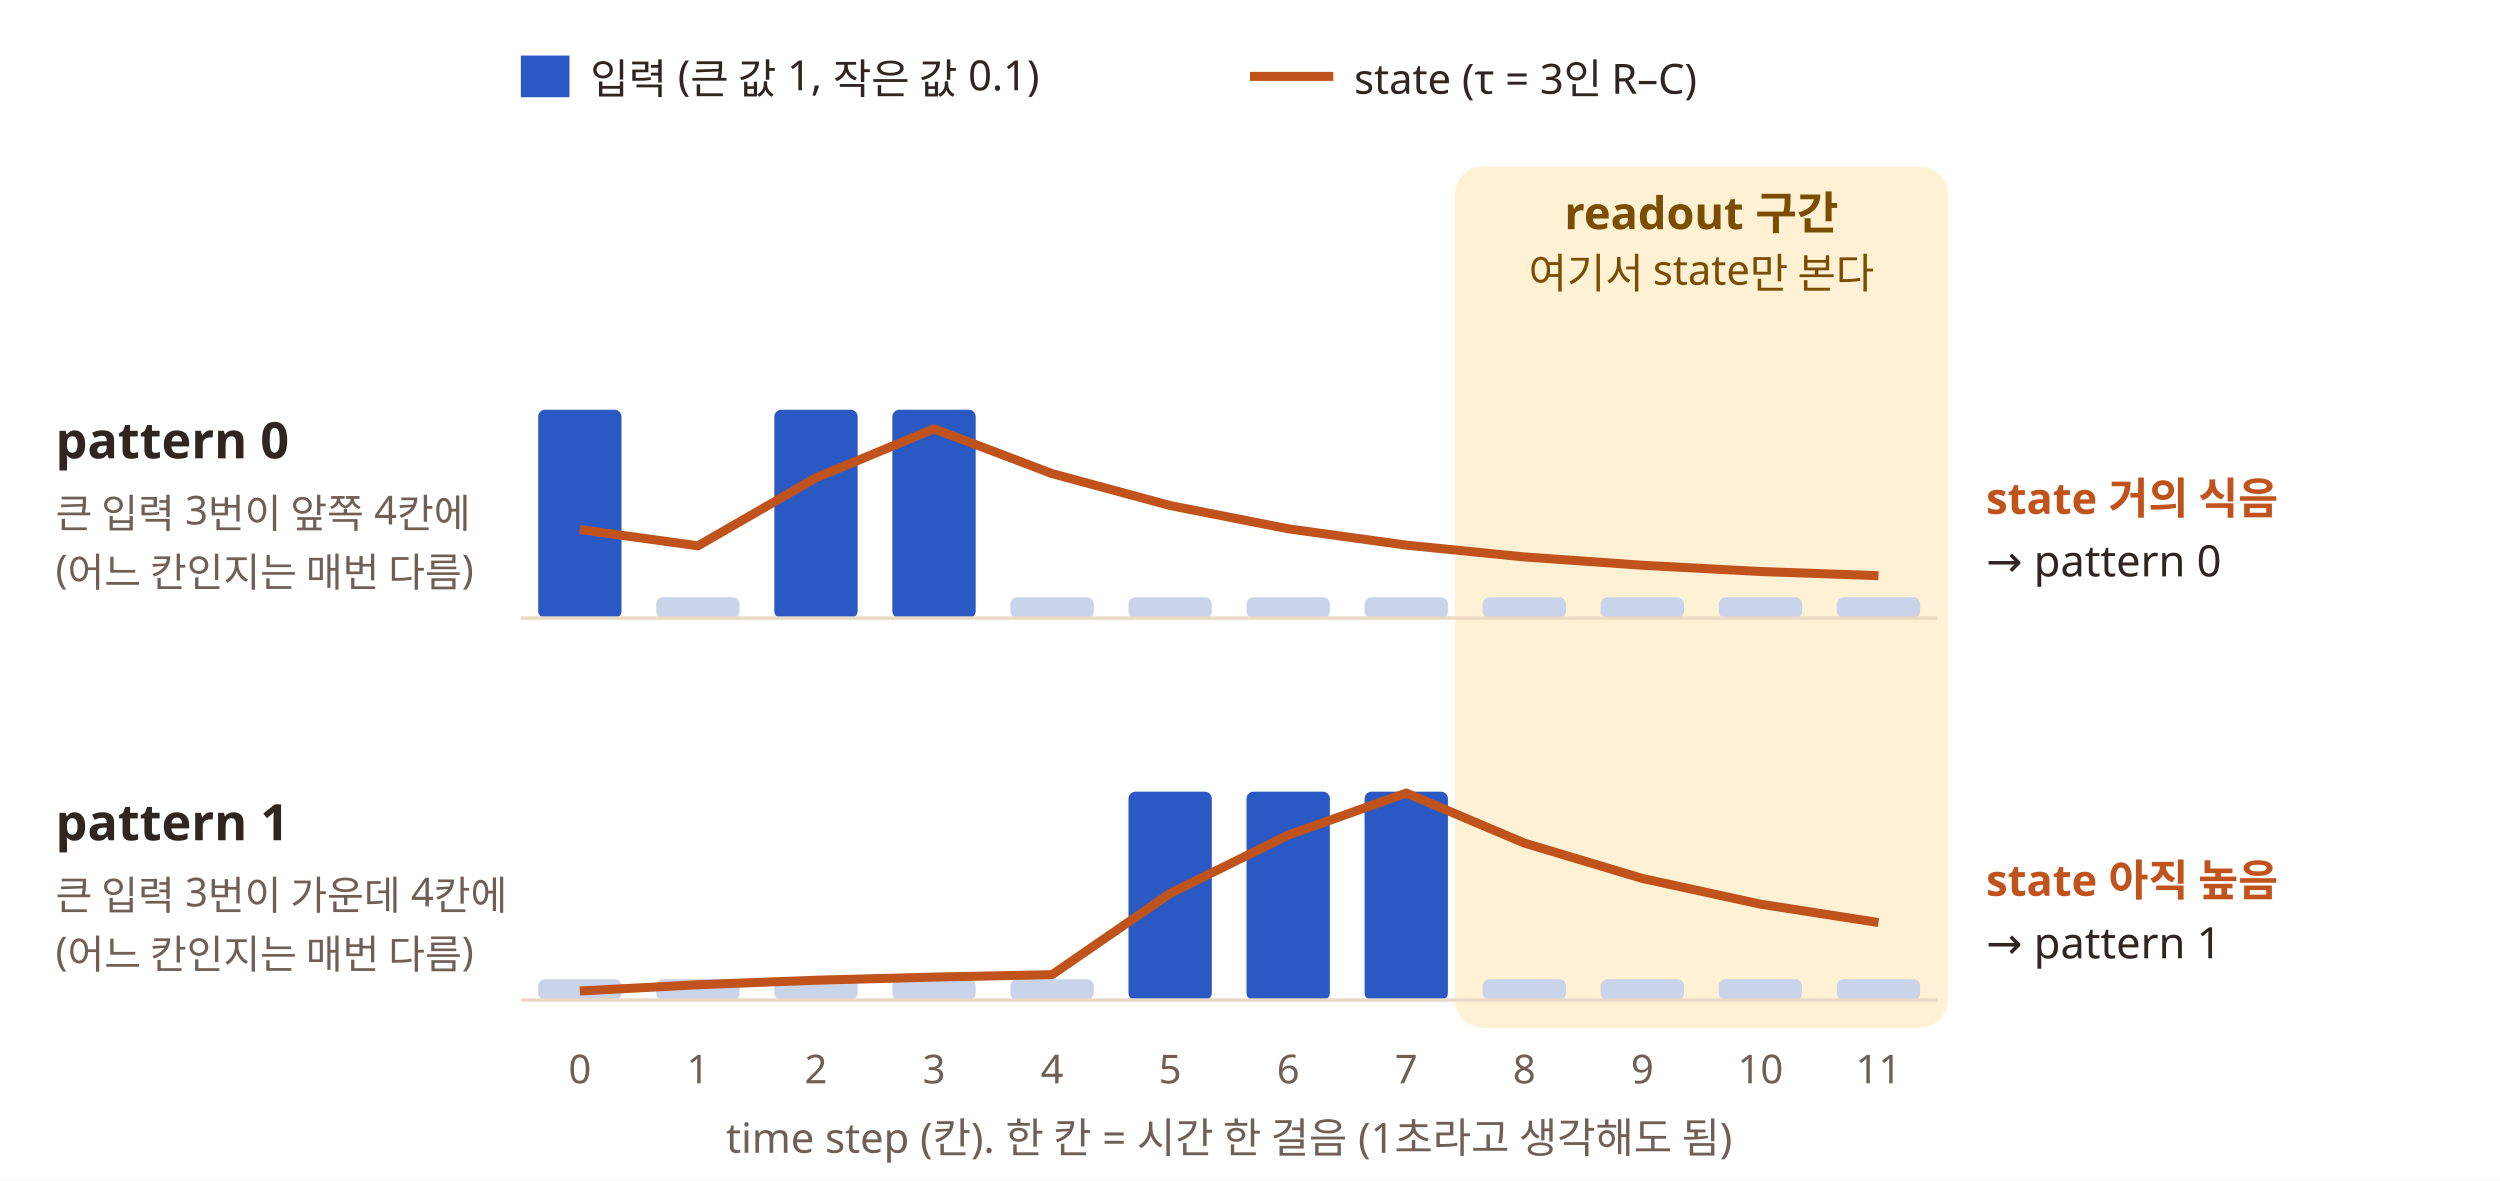
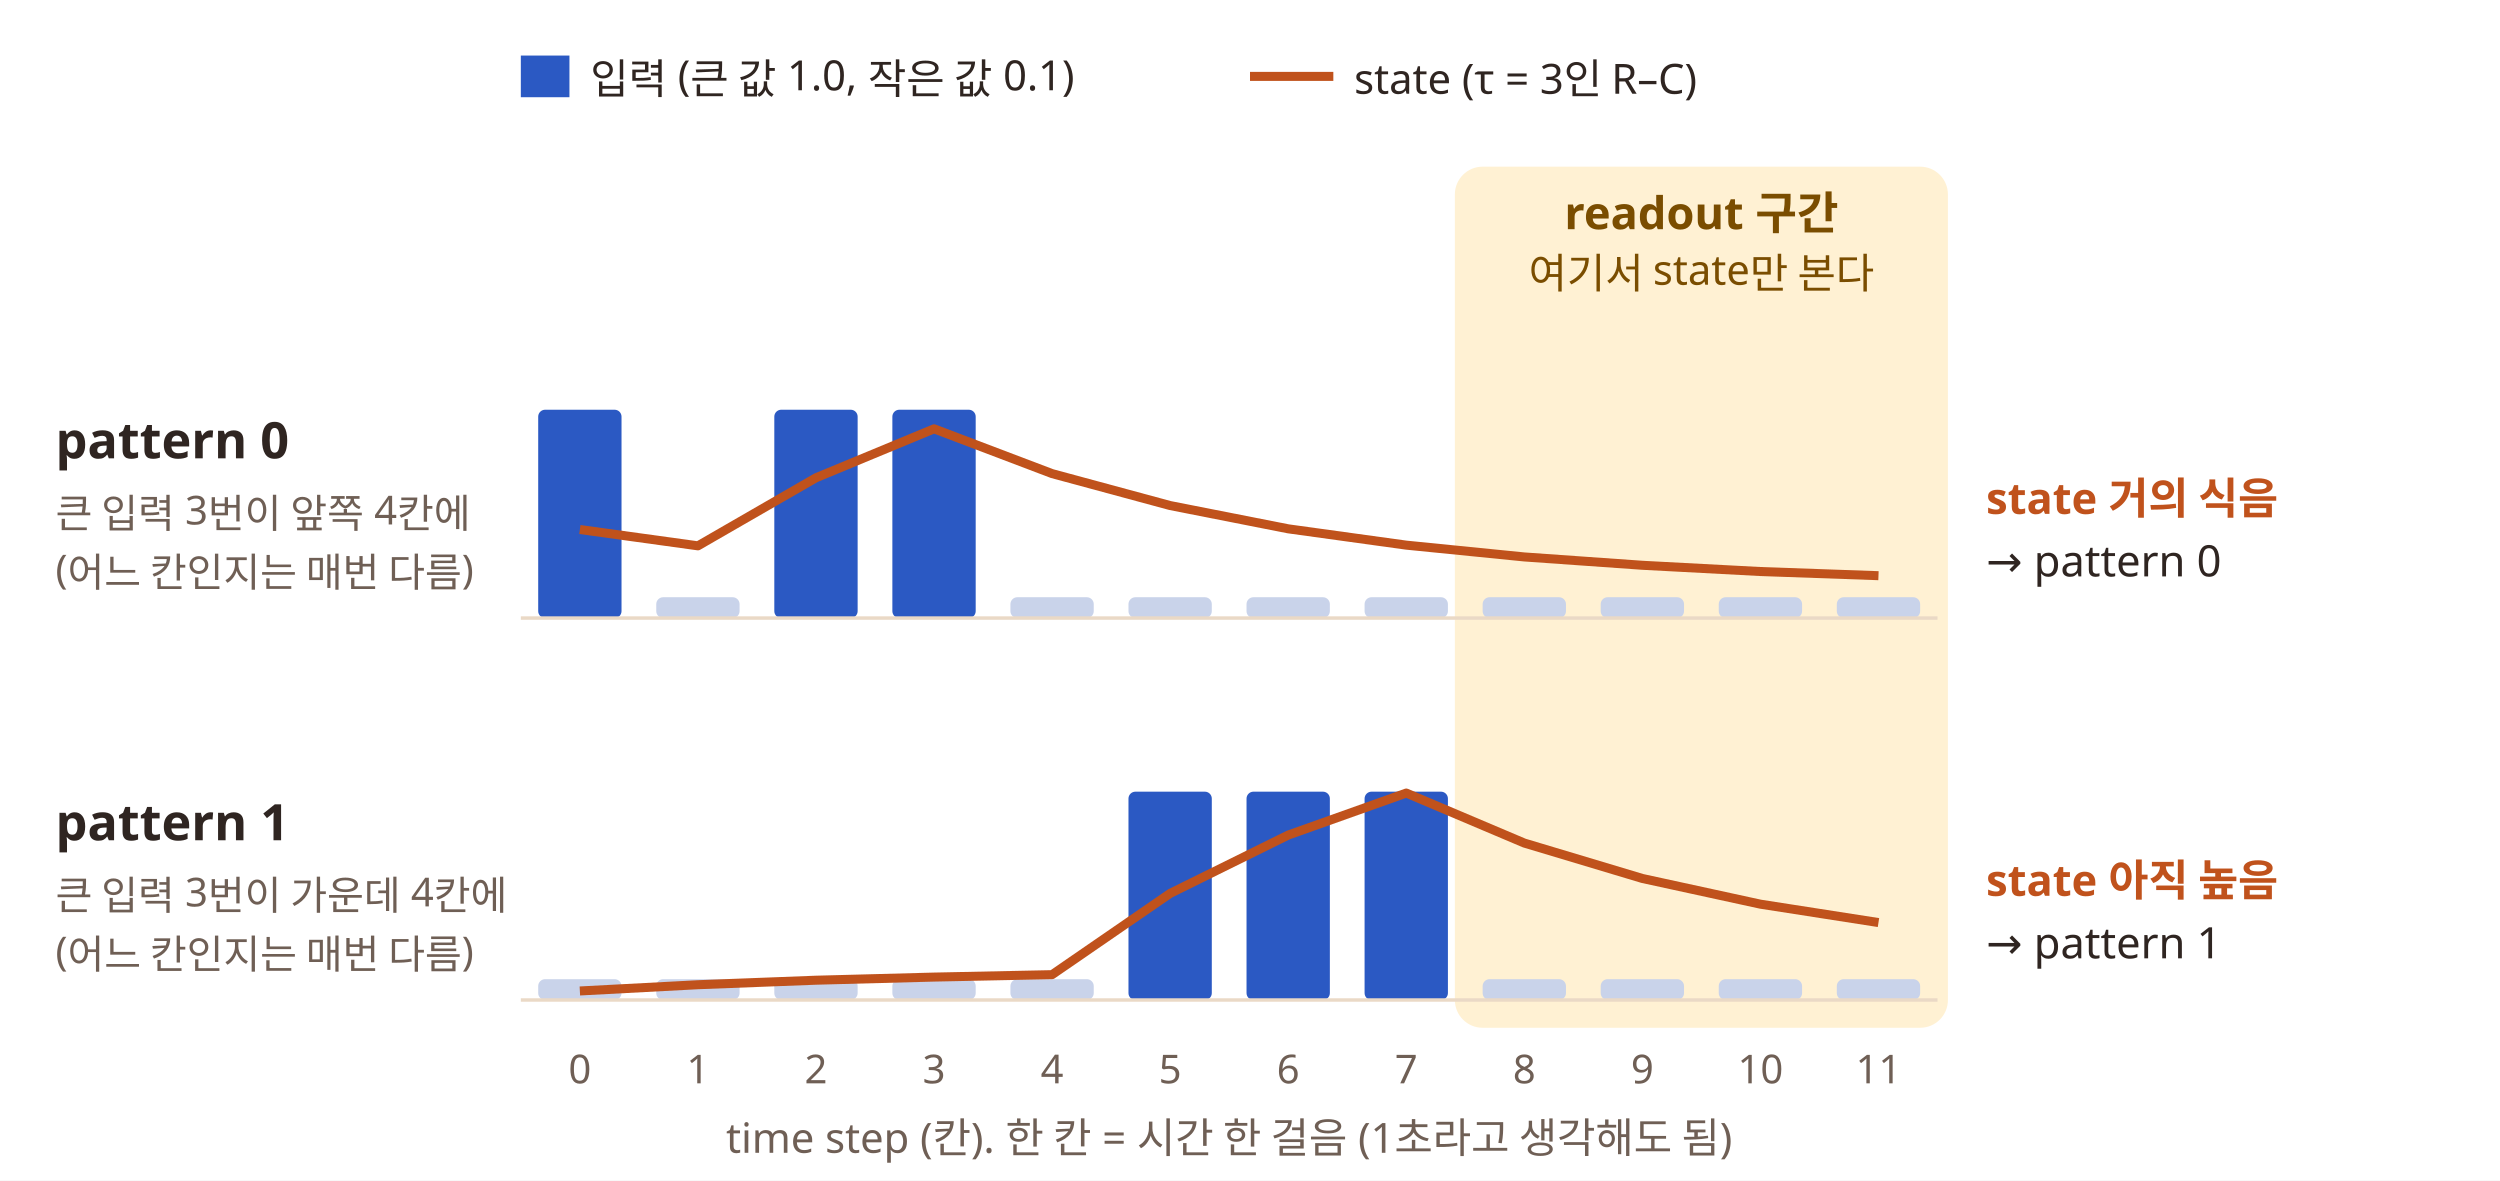
<svg xmlns="http://www.w3.org/2000/svg" viewBox="0 0 720 340" width="720" height="340" font-family="Pretendard, Malgun Gothic, sans-serif" font-size="13">
  <defs>
    <marker id="ar" viewBox="0 0 10 10" refX="9" refY="5" markerWidth="7" markerHeight="7" orient="auto">
      <path d="M0,0 L10,5 L0,10 z" fill="#2f2521" />
    </marker>
  </defs>
  <rect x="0" y="0" width="720" height="340" fill="#fff" />
  <rect x="419" y="48" width="142" height="248" rx="8" fill="#fff1d3" stroke="none" stroke-width="1.2" />
  <text x="490" y="66" font-size="13" fill="#7a4d00" text-anchor="middle" font-weight="bold">readout 구간</text>
  <text x="490" y="83" font-size="12" fill="#7a4d00" text-anchor="middle" font-weight="normal">여기서 state만 본다</text>
  <text x="16" y="132" font-size="14.5" fill="#2f2521" text-anchor="start" font-weight="bold">pattern 0</text>
  <text x="16" y="152" font-size="11.5" fill="#6f5f55" text-anchor="start" font-weight="normal">큰 입력 3번이 앞쪽 4칸에</text>
  <text x="16" y="168" font-size="11.5" fill="#6f5f55" text-anchor="start" font-weight="normal">(어느 칸인지는 매번 다름)</text>
  <rect x="155" y="118.0" width="24" height="60.0" rx="2" fill="#2b59c3" stroke="none" stroke-width="1.2" />
  <rect x="189" y="172.0" width="24" height="6.0" rx="2" fill="#c9d3ea" stroke="none" stroke-width="1.2" />
  <rect x="223" y="118.0" width="24" height="60.0" rx="2" fill="#2b59c3" stroke="none" stroke-width="1.2" />
  <rect x="257" y="118.0" width="24" height="60.0" rx="2" fill="#2b59c3" stroke="none" stroke-width="1.2" />
  <rect x="291" y="172.0" width="24" height="6.0" rx="2" fill="#c9d3ea" stroke="none" stroke-width="1.2" />
  <rect x="325" y="172.0" width="24" height="6.0" rx="2" fill="#c9d3ea" stroke="none" stroke-width="1.2" />
  <rect x="359" y="172.0" width="24" height="6.0" rx="2" fill="#c9d3ea" stroke="none" stroke-width="1.2" />
  <rect x="393" y="172.0" width="24" height="6.0" rx="2" fill="#c9d3ea" stroke="none" stroke-width="1.2" />
  <rect x="427" y="172.0" width="24" height="6.0" rx="2" fill="#c9d3ea" stroke="none" stroke-width="1.2" />
  <rect x="461" y="172.0" width="24" height="6.0" rx="2" fill="#c9d3ea" stroke="none" stroke-width="1.2" />
  <rect x="495" y="172.0" width="24" height="6.0" rx="2" fill="#c9d3ea" stroke="none" stroke-width="1.2" />
  <rect x="529" y="172.0" width="24" height="6.0" rx="2" fill="#c9d3ea" stroke="none" stroke-width="1.2" />
  <polyline points="167.0,152.5 201.0,157.2 235.0,137.6 269.0,123.5 303.0,136.4 337.0,145.6 371.0,152.3 405.0,157.0 439.0,160.4 473.0,162.8 507.0,164.6 541.0,165.8" fill="none" stroke="#c0521c" stroke-width="2.6" stroke-linejoin="round" />
  <line x1="150" y1="178" x2="558" y2="178" stroke="#ead9c6" stroke-width="1" />
  <text x="572" y="148" font-size="12.5" fill="#c0521c" text-anchor="start" font-weight="bold">state 거의 식음</text>
  <text x="572" y="166" font-size="12.5" fill="#2f2521" text-anchor="start" font-weight="normal">→ pattern 0</text>
  <text x="16" y="242" font-size="14.5" fill="#2f2521" text-anchor="start" font-weight="bold">pattern 1</text>
  <text x="16" y="262" font-size="11.5" fill="#6f5f55" text-anchor="start" font-weight="normal">큰 입력 3번이 가운데 4칸에</text>
  <text x="16" y="278" font-size="11.5" fill="#6f5f55" text-anchor="start" font-weight="normal">(어느 칸인지는 매번 다름)</text>
  <rect x="155" y="282.0" width="24" height="6.0" rx="2" fill="#c9d3ea" stroke="none" stroke-width="1.2" />
  <rect x="189" y="282.0" width="24" height="6.0" rx="2" fill="#c9d3ea" stroke="none" stroke-width="1.2" />
  <rect x="223" y="282.0" width="24" height="6.0" rx="2" fill="#c9d3ea" stroke="none" stroke-width="1.2" />
  <rect x="257" y="282.0" width="24" height="6.0" rx="2" fill="#c9d3ea" stroke="none" stroke-width="1.2" />
  <rect x="291" y="282.0" width="24" height="6.0" rx="2" fill="#c9d3ea" stroke="none" stroke-width="1.2" />
  <rect x="325" y="228.0" width="24" height="60.0" rx="2" fill="#2b59c3" stroke="none" stroke-width="1.2" />
  <rect x="359" y="228.0" width="24" height="60.0" rx="2" fill="#2b59c3" stroke="none" stroke-width="1.2" />
  <rect x="393" y="228.0" width="24" height="60.0" rx="2" fill="#2b59c3" stroke="none" stroke-width="1.2" />
  <rect x="427" y="282.0" width="24" height="6.0" rx="2" fill="#c9d3ea" stroke="none" stroke-width="1.2" />
  <rect x="461" y="282.0" width="24" height="6.0" rx="2" fill="#c9d3ea" stroke="none" stroke-width="1.2" />
  <rect x="495" y="282.0" width="24" height="6.0" rx="2" fill="#c9d3ea" stroke="none" stroke-width="1.2" />
  <rect x="529" y="282.0" width="24" height="6.0" rx="2" fill="#c9d3ea" stroke="none" stroke-width="1.2" />
  <polyline points="167.0,285.4 201.0,283.6 235.0,282.3 269.0,281.4 303.0,280.7 337.0,257.3 371.0,240.5 405.0,228.4 439.0,242.8 473.0,253.0 507.0,260.4 541.0,265.7" fill="none" stroke="#c0521c" stroke-width="2.6" stroke-linejoin="round" />
  <line x1="150" y1="288" x2="558" y2="288" stroke="#ead9c6" stroke-width="1" />
  <text x="572" y="258" font-size="12.5" fill="#c0521c" text-anchor="start" font-weight="bold">state 아직 높음</text>
  <text x="572" y="276" font-size="12.5" fill="#2f2521" text-anchor="start" font-weight="normal">→ pattern 1</text>
  <text x="167.0" y="312" font-size="11.5" fill="#6f5f55" text-anchor="middle" font-weight="normal">0</text>
  <text x="201.0" y="312" font-size="11.5" fill="#6f5f55" text-anchor="middle" font-weight="normal">1</text>
  <text x="235.0" y="312" font-size="11.5" fill="#6f5f55" text-anchor="middle" font-weight="normal">2</text>
  <text x="269.0" y="312" font-size="11.5" fill="#6f5f55" text-anchor="middle" font-weight="normal">3</text>
  <text x="303.0" y="312" font-size="11.5" fill="#6f5f55" text-anchor="middle" font-weight="normal">4</text>
  <text x="337.0" y="312" font-size="11.5" fill="#6f5f55" text-anchor="middle" font-weight="normal">5</text>
  <text x="371.0" y="312" font-size="11.5" fill="#6f5f55" text-anchor="middle" font-weight="normal">6</text>
  <text x="405.0" y="312" font-size="11.5" fill="#6f5f55" text-anchor="middle" font-weight="normal">7</text>
  <text x="439.0" y="312" font-size="11.5" fill="#6f5f55" text-anchor="middle" font-weight="normal">8</text>
  <text x="473.0" y="312" font-size="11.5" fill="#6f5f55" text-anchor="middle" font-weight="normal">9</text>
  <text x="507.0" y="312" font-size="11.5" fill="#6f5f55" text-anchor="middle" font-weight="normal">10</text>
  <text x="541.0" y="312" font-size="11.5" fill="#6f5f55" text-anchor="middle" font-weight="normal">11</text>
  <text x="354" y="332" font-size="12" fill="#6f5f55" text-anchor="middle" font-weight="normal">time step (칸). 한 칸 = 시간 한 걸음 (1초라고 생각해도 됨)</text>
  <rect x="150" y="16" width="14" height="12" fill="#2b59c3" />
-   <text x="170" y="27" font-size="12" fill="#2f2521" text-anchor="start" font-weight="normal">입력 (큰 값 1, 작은 값 0.1)</text>
+   <text x="170" y="27" font-size="12" fill="#2f2521" text-anchor="start" font-weight="normal">입력 (큰 값 1.0, 작은 값 0.1)</text>
  <line x1="360" y1="22" x2="384" y2="22" stroke="#c0521c" stroke-width="2.6" />
  <text x="390" y="27" font-size="12" fill="#2f2521" text-anchor="start" font-weight="normal">state (τ = 3인 R–C)</text>
</svg>
